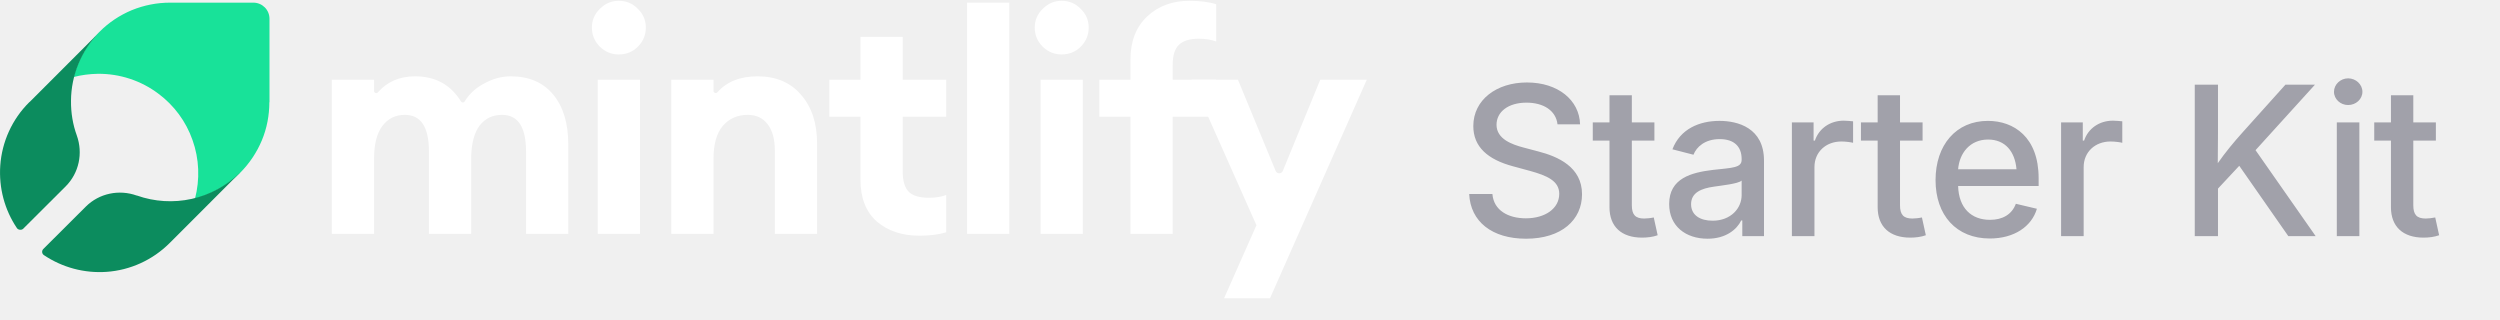
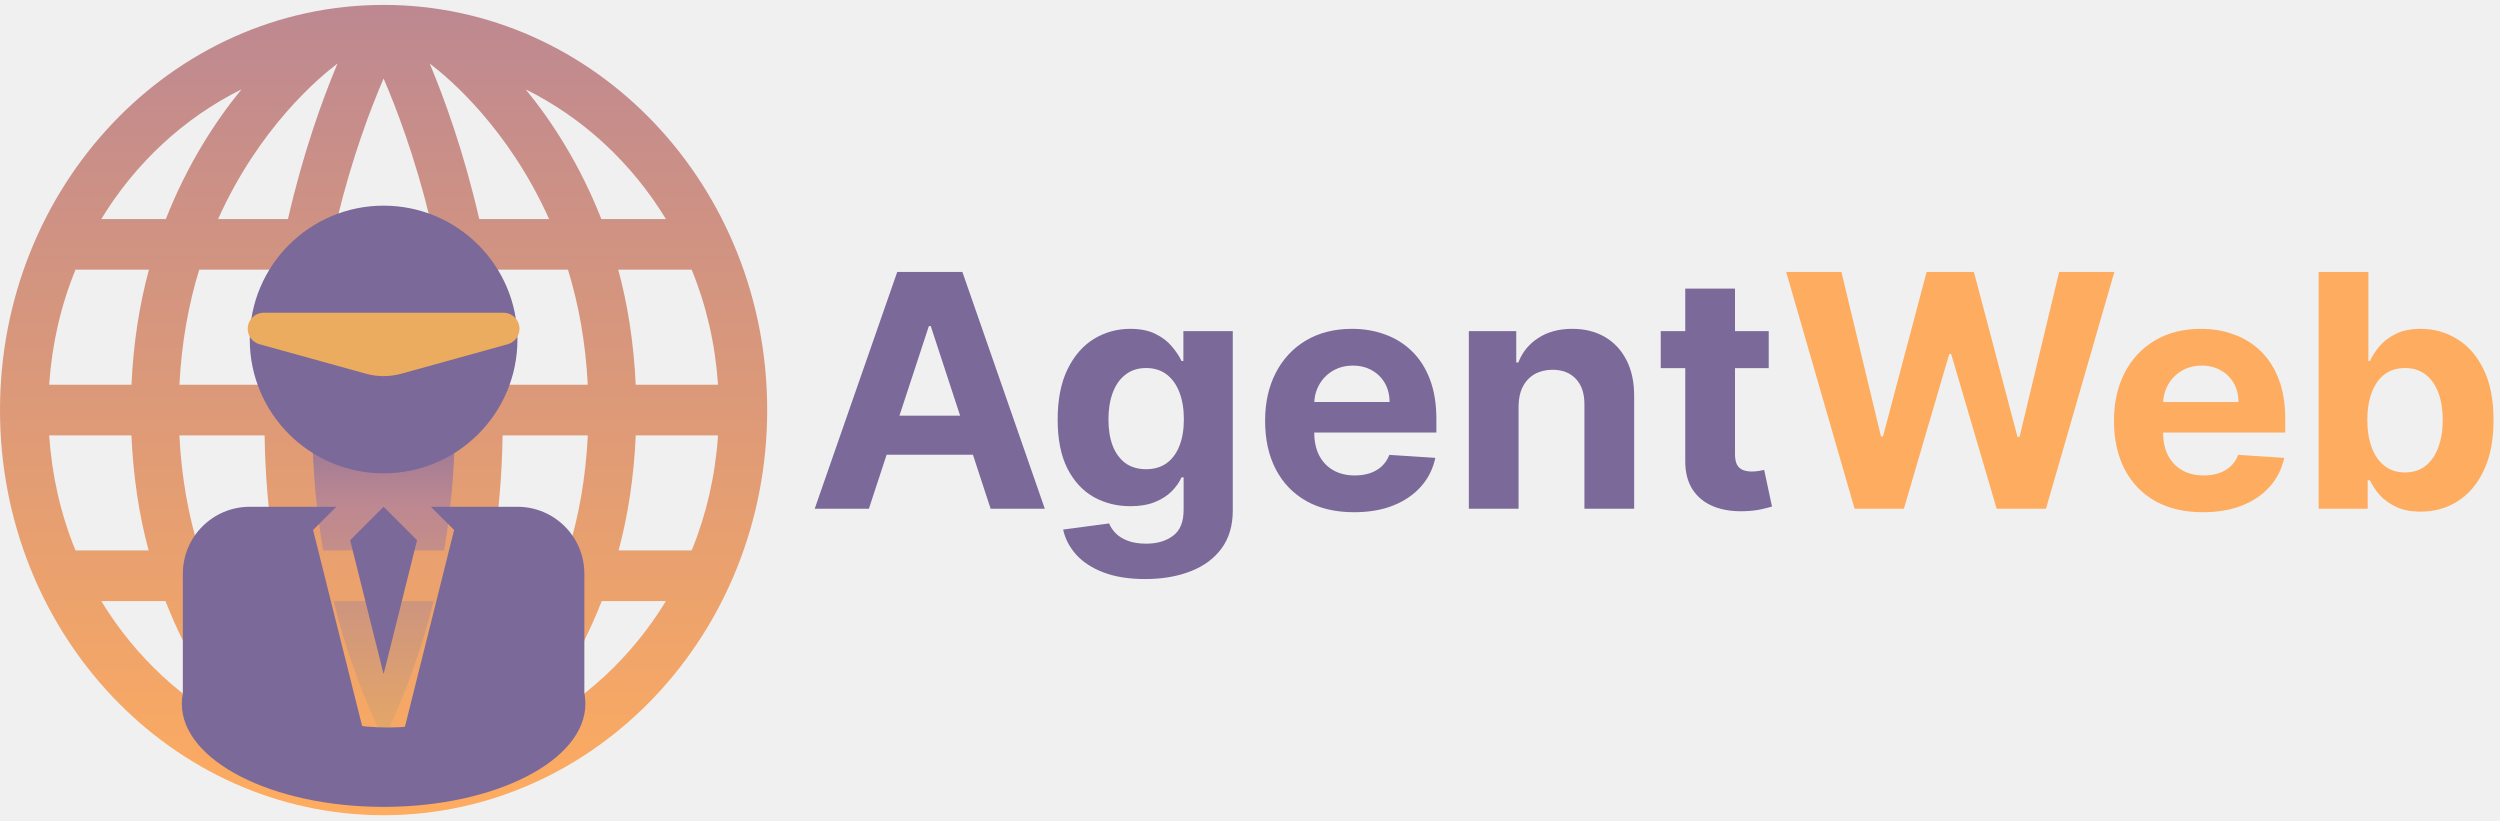
- <svg xmlns="http://www.w3.org/2000/svg" width="180" height="23" viewBox="0 0 180 23" fill="none">
-   <path d="M91.44 21.476H88.133L90.464 16.216L85.802 5.74H89.132L91.847 12.307C91.943 12.536 92.268 12.536 92.362 12.306L95.058 5.74H98.409L91.44 21.476Z" fill="white" />
-   <path d="M81.393 16.837V8.403H79.152V5.74H81.393V4.297C81.393 2.98 81.792 1.944 82.592 1.19C83.391 0.435 84.404 0.058 85.633 0.058C86.387 0.058 87.031 0.139 87.564 0.302V2.988C87.208 2.854 86.794 2.788 86.32 2.788C85.655 2.788 85.174 2.936 84.878 3.232C84.582 3.513 84.434 3.994 84.434 4.674V5.74H87.564V8.403H84.434V16.837H81.393Z" fill="white" />
-   <path d="M76.433 3.92C75.915 3.92 75.463 3.735 75.079 3.365C74.694 2.98 74.502 2.521 74.502 1.989C74.502 1.456 74.694 1.005 75.079 0.635C75.463 0.25 75.915 0.058 76.433 0.058C76.98 0.058 77.438 0.25 77.809 0.635C78.193 1.005 78.386 1.456 78.386 1.989C78.386 2.521 78.193 2.98 77.809 3.365C77.438 3.735 76.98 3.92 76.433 3.92ZM74.924 16.837V5.74H77.964V16.837H74.924Z" fill="white" />
-   <path d="M69.628 16.837V0.191H72.669V16.837H69.628Z" fill="white" />
-   <path d="M66.194 16.97C64.951 16.97 63.93 16.63 63.131 15.949C62.347 15.254 61.955 14.255 61.955 12.953V8.403H59.713V5.74H61.955V2.655H64.995V5.74H68.125V8.403H64.995V12.354C64.995 13.034 65.143 13.523 65.439 13.819C65.735 14.1 66.216 14.24 66.882 14.24C67.355 14.24 67.769 14.174 68.125 14.04V16.726C67.592 16.889 66.948 16.97 66.194 16.97Z" fill="white" />
-   <path d="M48.332 16.837V5.74H51.373V6.551C51.373 6.688 51.559 6.748 51.65 6.646C52.328 5.879 53.293 5.495 54.546 5.495C55.878 5.495 56.921 5.939 57.676 6.827C58.445 7.7 58.83 8.869 58.83 10.334V16.837H55.789V10.844C55.789 10.03 55.619 9.402 55.279 8.958C54.939 8.499 54.458 8.27 53.836 8.27C53.096 8.27 52.497 8.536 52.038 9.069C51.594 9.601 51.373 10.386 51.373 11.421V16.837H48.332Z" fill="white" />
-   <path d="M44.547 3.92C44.029 3.92 43.578 3.735 43.193 3.365C42.809 2.98 42.616 2.521 42.616 1.989C42.616 1.456 42.809 1.005 43.193 0.635C43.578 0.25 44.029 0.058 44.547 0.058C45.095 0.058 45.553 0.25 45.923 0.635C46.308 1.005 46.5 1.456 46.5 1.989C46.5 2.521 46.308 2.98 45.923 3.365C45.553 3.735 45.095 3.92 44.547 3.92ZM43.038 16.837V5.74H46.079V16.837H43.038Z" fill="white" />
-   <path d="M37.875 16.837V10.911C37.875 9.15 37.298 8.27 36.144 8.27C35.478 8.27 34.945 8.521 34.546 9.024C34.161 9.527 33.954 10.275 33.924 11.266V16.837H30.884V10.911C30.884 9.15 30.306 8.27 29.152 8.27C28.472 8.27 27.932 8.536 27.532 9.069C27.133 9.601 26.933 10.386 26.933 11.421V16.837H23.892V5.74H26.933V6.559C26.933 6.695 27.116 6.755 27.206 6.652C27.878 5.881 28.771 5.495 29.885 5.495C31.349 5.495 32.452 6.1 33.193 7.309C33.252 7.404 33.395 7.403 33.454 7.307C33.774 6.78 34.219 6.361 34.79 6.05C35.441 5.68 36.099 5.495 36.765 5.495C38.082 5.495 39.103 5.932 39.828 6.805C40.553 7.678 40.916 8.876 40.916 10.4V16.837H37.875Z" fill="white" />
-   <path d="M19.403 7.362V1.35C19.403 0.705 18.879 0.191 18.244 0.191H12.235C11.291 0.191 10.357 0.378 9.487 0.733C8.618 1.098 7.824 1.621 7.16 2.295L7.114 2.341C6.235 3.23 5.609 4.333 5.291 5.548C5.861 5.399 6.45 5.324 7.039 5.314C8.609 5.296 10.151 5.801 11.403 6.745C12.534 7.586 13.394 8.746 13.861 10.083C14.347 11.438 14.403 12.916 14.039 14.309C15.244 13.991 16.356 13.364 17.244 12.486L17.291 12.439C17.954 11.775 18.487 10.98 18.851 10.111C19.216 9.241 19.393 8.306 19.393 7.362H19.403Z" fill="#18E299" />
-   <path d="M5.112 7.26C5.121 5.416 5.857 3.646 7.151 2.324L2.151 7.326C2.133 7.344 2.114 7.354 2.095 7.372C0.876 8.583 0.14 10.204 0.019 11.918C-0.092 13.52 0.327 15.103 1.22 16.426C1.306 16.552 1.537 16.593 1.667 16.472L4.73 13.417C5.689 12.458 5.987 11.033 5.531 9.757C5.242 8.965 5.103 8.117 5.112 7.26Z" fill="#0C8C5E" />
-   <path d="M17.262 12.44C16.303 13.38 15.102 14.032 13.799 14.321C12.486 14.61 11.127 14.526 9.861 14.079C9.861 14.079 9.851 14.079 9.842 14.079C8.567 13.622 7.142 13.921 6.183 14.871L3.12 17.926C2.99 18.056 3.009 18.27 3.167 18.373C4.489 19.258 6.072 19.686 7.673 19.574C9.386 19.453 10.997 18.717 12.216 17.497L12.263 17.451L17.262 12.449V12.44Z" fill="#0C8C5E" />
-   <text x="105" y="17" font-family="Inter, ui-sans-serif, system-ui, -apple-system, sans-serif" font-size="15" font-weight="500" fill="#A1A1AA" letter-spacing="-0.01em">Starter Kit</text>
+ <svg xmlns="http://www.w3.org/2000/svg" width="189" height="62" viewBox="0 0 189 62" fill="none">
+   <rect x="22.945" y="17.814" width="13.385" height="40.753" rx="6.692" fill="url(#paint0_linear_3_152)" />
+   <path d="M29 0.371C12.984 0.371 0 14.084 0 31C0 47.916 12.984 61.629 29 61.629C45.016 61.629 58 47.916 58 31C58 14.084 45.016 0.371 29 0.371ZM3.717 32.914H9.936C10.075 36.093 10.529 39.001 11.236 41.612H5.709C4.602 38.913 3.924 35.983 3.717 32.914ZM37.946 29.086C37.81 26.009 37.464 23.094 36.997 20.388H42.938C43.729 22.956 44.272 25.852 44.435 29.086H37.946ZM24.429 41.612C23.917 38.629 23.666 35.717 23.619 32.914H34.381C34.334 35.717 34.083 38.629 33.571 41.612H24.429ZM32.782 45.441C31.932 48.887 30.701 52.399 29 55.919C27.298 52.399 26.068 48.887 25.218 45.441H32.782ZM23.669 29.086C23.812 25.991 24.183 23.075 24.675 20.388H33.325C33.817 23.075 34.188 25.991 34.331 29.086H23.669ZM25.489 16.559C26.622 11.889 28.022 8.204 29 5.935C29.978 8.204 31.378 11.889 32.511 16.559H25.489ZM36.229 16.559C35.072 11.498 33.587 7.432 32.485 4.804C33.855 5.834 38.406 9.639 41.511 16.559H36.229ZM25.514 4.804C24.412 7.432 22.927 11.498 21.771 16.559H16.489C19.594 9.638 24.145 5.833 25.514 4.804ZM21.003 20.388C20.536 23.094 20.19 26.009 20.054 29.086H13.564C13.728 25.853 14.271 22.956 15.061 20.388H21.003ZM9.94 29.086H3.717C3.924 26.017 4.602 23.087 5.709 20.388H11.261C10.549 22.999 10.085 25.905 9.94 29.086ZM13.562 32.914H20.004C20.045 35.721 20.269 38.63 20.743 41.612H15.063C14.266 39.037 13.721 36.14 13.562 32.914ZM21.494 45.441C22.383 49.339 23.703 53.324 25.606 57.324C24.322 56.353 19.655 52.476 16.49 45.441H21.494ZM32.389 57.333C34.294 53.329 35.616 49.342 36.506 45.441H41.546C38.391 52.511 33.703 56.357 32.389 57.333ZM37.257 41.612C37.731 38.63 37.955 35.721 37.996 32.914H44.439C44.283 36.146 43.747 39.042 42.962 41.612H37.257ZM48.063 32.914H54.283C54.076 35.983 53.398 38.913 52.291 41.612H46.764C47.47 39.001 47.925 36.093 48.063 32.914ZM48.059 29.086C47.914 25.905 47.45 22.999 46.739 20.388H52.291C53.398 23.087 54.077 26.017 54.283 29.086H48.059ZM50.343 16.559H45.461C43.841 12.437 41.728 9.176 39.74 6.754C44.089 8.911 47.763 12.322 50.343 16.559ZM18.258 6.754C16.271 9.177 14.159 12.438 12.538 16.559H7.657C10.236 12.322 13.911 8.912 18.258 6.754ZM7.657 45.441H12.509C14.105 49.521 16.187 52.771 18.161 55.196C13.856 53.036 10.217 49.646 7.657 45.441ZM39.84 55.196C41.813 52.771 43.895 49.521 45.491 45.441H50.343C47.783 49.646 44.145 53.035 39.84 55.196Z" fill="url(#paint1_linear_3_152)" />
+   <path d="M44.255 53.199C44.255 57.507 37.425 61 29 61C20.575 61 13.745 57.507 13.745 53.199C13.745 48.891 20.9 54.999 29.325 54.999C37.749 54.999 44.255 48.891 44.255 53.199Z" fill="#7A6999" />
+   <g clip-path="url(#clip0_3_152)">
+     <path d="M29 35.783C34.593 35.783 39.118 31.253 39.118 25.666C39.118 20.078 34.593 15.548 29 15.548C23.412 15.548 18.882 20.078 18.882 25.666C18.882 31.253 23.413 35.783 29 35.783ZM26.471 20.607C27.925 22.065 29 25.666 36.588 25.666C36.588 29.85 33.184 33.254 29 33.254C24.816 33.254 21.412 29.85 21.412 25.666C21.412 25.666 24.356 23.884 26.471 20.607Z" fill="#7A6999" />
+     <path d="M29 38.313L26.471 40.842L29 50.96L31.529 40.842L29 38.313Z" fill="#7A6999" />
+     <path d="M39.118 38.313H32.577L34.331 40.067L30.344 56.019H39.118H41.647C43.045 56.019 44.177 54.888 44.177 53.489V43.372C44.177 40.578 41.914 38.313 39.118 38.313Z" fill="#7A6999" />
+     <path d="M25.423 38.313H18.882C16.091 38.313 13.823 40.578 13.823 43.372V53.489C13.823 54.888 14.955 56.019 16.353 56.019H18.882H27.659L23.669 40.067L25.423 38.313Z" fill="#7A6999" />
+     <ellipse cx="29" cy="25.821" rx="8.406" ry="7.783" fill="#7A6999" />
+     <path d="M18.727 24.854C18.727 24.185 19.269 23.642 19.939 23.642H38.061C38.731 23.642 39.273 24.185 39.273 24.854C39.273 25.399 38.91 25.877 38.385 26.023L30.335 28.253C29.462 28.495 28.539 28.495 27.665 28.253L19.615 26.023C19.09 25.877 18.727 25.399 18.727 24.854Z" fill="#ECAC5F" />
+   </g>
+   <g clip-path="url(#clip1_3_152)">
+     <path d="M65.687 38.462H61.591L67.831 20.559H72.756L78.988 38.462H74.892L70.365 24.65H70.223L65.687 38.462ZM65.431 31.425H75.104V34.379H65.431V31.425ZM86.569 43.776C85.351 43.776 84.307 43.61 83.436 43.278C82.571 42.952 81.883 42.506 81.371 41.941C80.859 41.375 80.526 40.74 80.373 40.035L83.851 39.572C83.957 39.84 84.124 40.09 84.354 40.323C84.583 40.556 84.886 40.743 85.263 40.883C85.645 41.029 86.11 41.101 86.657 41.101C87.475 41.101 88.149 40.903 88.679 40.507C89.214 40.117 89.482 39.461 89.482 38.54V36.084H89.323C89.158 36.457 88.911 36.809 88.582 37.142C88.252 37.474 87.829 37.745 87.311 37.955C86.793 38.164 86.175 38.269 85.457 38.269C84.439 38.269 83.513 38.036 82.677 37.57C81.847 37.098 81.185 36.378 80.691 35.411C80.203 34.438 79.959 33.208 79.959 31.722C79.959 30.201 80.209 28.931 80.709 27.911C81.209 26.891 81.874 26.128 82.703 25.621C83.539 25.114 84.454 24.86 85.448 24.86C86.207 24.86 86.843 24.988 87.355 25.245C87.867 25.495 88.279 25.81 88.591 26.189C88.908 26.562 89.152 26.929 89.323 27.29H89.464V25.035H93.198V38.593C93.198 39.735 92.915 40.691 92.35 41.46C91.785 42.229 91.003 42.806 90.003 43.191C89.008 43.581 87.864 43.776 86.569 43.776ZM86.649 35.472C87.255 35.472 87.767 35.323 88.184 35.026C88.608 34.723 88.932 34.292 89.155 33.733C89.385 33.167 89.5 32.491 89.5 31.704C89.5 30.918 89.388 30.236 89.164 29.659C88.941 29.076 88.617 28.625 88.193 28.304C87.77 27.984 87.255 27.823 86.649 27.823C86.031 27.823 85.51 27.989 85.087 28.322C84.663 28.648 84.342 29.103 84.124 29.685C83.907 30.268 83.798 30.941 83.798 31.704C83.798 32.48 83.907 33.15 84.124 33.715C84.348 34.275 84.669 34.709 85.087 35.017C85.51 35.321 86.031 35.472 86.649 35.472ZM102.368 38.724C100.974 38.724 99.773 38.444 98.767 37.885C97.767 37.319 96.996 36.521 96.455 35.489C95.913 34.452 95.642 33.225 95.642 31.809C95.642 30.428 95.913 29.216 96.455 28.173C96.996 27.13 97.758 26.317 98.74 25.734C99.729 25.151 100.888 24.86 102.218 24.86C103.112 24.86 103.945 25.003 104.716 25.288C105.492 25.568 106.169 25.991 106.746 26.556C107.328 27.121 107.781 27.832 108.105 28.689C108.429 29.54 108.59 30.536 108.59 31.678V32.701H97.143V30.393H105.051C105.051 29.857 104.934 29.382 104.698 28.968C104.463 28.555 104.136 28.231 103.718 27.998C103.307 27.759 102.827 27.64 102.28 27.64C101.709 27.64 101.203 27.771 100.762 28.033C100.326 28.29 99.985 28.636 99.738 29.073C99.491 29.505 99.364 29.985 99.358 30.516V32.71C99.358 33.374 99.482 33.948 99.729 34.432C99.982 34.916 100.338 35.288 100.797 35.551C101.256 35.813 101.8 35.944 102.43 35.944C102.848 35.944 103.23 35.886 103.577 35.769C103.924 35.653 104.222 35.478 104.469 35.245C104.716 35.012 104.904 34.726 105.034 34.388L108.511 34.615C108.335 35.443 107.973 36.166 107.425 36.783C106.884 37.395 106.184 37.873 105.325 38.217C104.472 38.555 103.486 38.724 102.368 38.724ZM114.804 30.699V38.462H111.044V25.035H114.628V27.404H114.786C115.087 26.623 115.59 26.005 116.296 25.551C117.002 25.09 117.858 24.86 118.864 24.86C119.806 24.86 120.626 25.064 121.327 25.472C122.027 25.88 122.571 26.463 122.959 27.22C123.348 27.972 123.542 28.869 123.542 29.913V38.462H119.782V30.577C119.788 29.755 119.576 29.114 119.146 28.654C118.717 28.188 118.126 27.954 117.372 27.954C116.866 27.954 116.419 28.062 116.031 28.278C115.648 28.494 115.348 28.808 115.131 29.222C114.919 29.63 114.81 30.122 114.804 30.699ZM133.716 25.035V27.832H125.552V25.035H133.716ZM127.405 21.818H131.166V34.336C131.166 34.679 131.219 34.948 131.324 35.14C131.43 35.326 131.577 35.458 131.765 35.533C131.96 35.609 132.184 35.647 132.436 35.647C132.613 35.647 132.789 35.632 132.966 35.603C133.142 35.568 133.278 35.542 133.372 35.525L133.963 38.295C133.775 38.354 133.51 38.421 133.169 38.496C132.828 38.578 132.413 38.628 131.924 38.645C131.018 38.68 130.224 38.561 129.542 38.287C128.865 38.013 128.338 37.587 127.961 37.011C127.585 36.434 127.4 35.705 127.405 34.825V21.818Z" fill="#7A6999" />
+     <path d="M140.208 38.462L135.036 20.559H139.21L142.202 32.998H142.353L145.653 20.559H149.228L152.52 33.025H152.679L155.672 20.559H159.846L154.674 38.462H150.949L147.507 26.757H147.366L143.932 38.462H140.208ZM166.543 38.724C165.149 38.724 163.948 38.444 162.941 37.885C161.942 37.319 161.171 36.521 160.629 35.489C160.088 34.452 159.817 33.225 159.817 31.809C159.817 30.428 160.088 29.216 160.629 28.173C161.171 27.13 161.932 26.317 162.915 25.734C163.904 25.151 165.063 24.86 166.392 24.86C167.287 24.86 168.12 25.003 168.89 25.288C169.667 25.568 170.344 25.991 170.92 26.556C171.503 27.121 171.956 27.832 172.28 28.689C172.604 29.54 172.765 30.536 172.765 31.678V32.701H161.318V30.393H169.226C169.226 29.857 169.108 29.382 168.873 28.968C168.637 28.555 168.311 28.231 167.893 27.998C167.481 27.759 167.002 27.64 166.455 27.64C165.884 27.64 165.378 27.771 164.937 28.033C164.501 28.29 164.16 28.636 163.913 29.073C163.665 29.505 163.539 29.985 163.533 30.516V32.71C163.533 33.374 163.657 33.948 163.904 34.432C164.157 34.916 164.513 35.288 164.972 35.551C165.431 35.813 165.975 35.944 166.604 35.944C167.023 35.944 167.405 35.886 167.752 35.769C168.099 35.653 168.396 35.478 168.644 35.245C168.89 35.012 169.079 34.726 169.208 34.388L172.686 34.615C172.509 35.443 172.148 36.166 171.6 36.783C171.059 37.395 170.359 37.873 169.499 38.217C168.646 38.555 167.661 38.724 166.543 38.724ZM175.29 38.462V20.559H179.05V27.29H179.164C179.329 26.929 179.567 26.562 179.879 26.189C180.197 25.81 180.609 25.495 181.115 25.245C181.627 24.988 182.262 24.86 183.021 24.86C184.01 24.86 184.922 25.116 185.757 25.629C186.593 26.136 187.261 26.903 187.761 27.928C188.261 28.948 188.511 30.227 188.511 31.766C188.511 33.263 188.267 34.528 187.778 35.559C187.296 36.585 186.637 37.363 185.801 37.893C184.972 38.418 184.042 38.68 183.013 38.68C182.282 38.68 181.662 38.561 181.15 38.322C180.644 38.083 180.229 37.783 179.906 37.421C179.582 37.054 179.335 36.684 179.164 36.311H178.997V38.462H175.29ZM178.97 31.748C178.97 32.547 179.082 33.243 179.306 33.837C179.529 34.432 179.852 34.895 180.276 35.227C180.7 35.554 181.215 35.717 181.821 35.717C182.433 35.717 182.95 35.551 183.374 35.218C183.798 34.88 184.119 34.414 184.336 33.82C184.56 33.22 184.672 32.529 184.672 31.748C184.672 30.973 184.563 30.291 184.345 29.703C184.127 29.114 183.807 28.654 183.383 28.322C182.959 27.989 182.438 27.823 181.821 27.823C181.209 27.823 180.691 27.984 180.267 28.304C179.85 28.625 179.529 29.079 179.306 29.668C179.082 30.256 178.97 30.95 178.97 31.748Z" fill="#FEAC5F" />
+   </g>
+   <defs>
+     <linearGradient id="paint0_linear_3_152" x1="29.637" y1="17.814" x2="29.637" y2="58.567" gradientUnits="userSpaceOnUse">
+       <stop offset="0.245" stop-color="#7A6999" />
+       <stop offset="0.5" stop-color="#BD8891" />
+       <stop offset="1" stop-color="#ECAC5F" />
+     </linearGradient>
+     <linearGradient id="paint1_linear_3_152" x1="29" y1="0.371" x2="29" y2="61.629" gradientUnits="userSpaceOnUse">
+       <stop stop-color="#BD8891" />
+       <stop offset="1" stop-color="#FEAC5F" />
+     </linearGradient>
+     <clipPath id="clip0_3_152">
+       <rect width="40.471" height="40.471" fill="white" transform="translate(8.76437 15.5477)" />
+     </clipPath>
+     <clipPath id="clip1_3_152">
+       <rect width="128" height="24" fill="white" transform="translate(61 20)" />
+     </clipPath>
+   </defs>
</svg>
